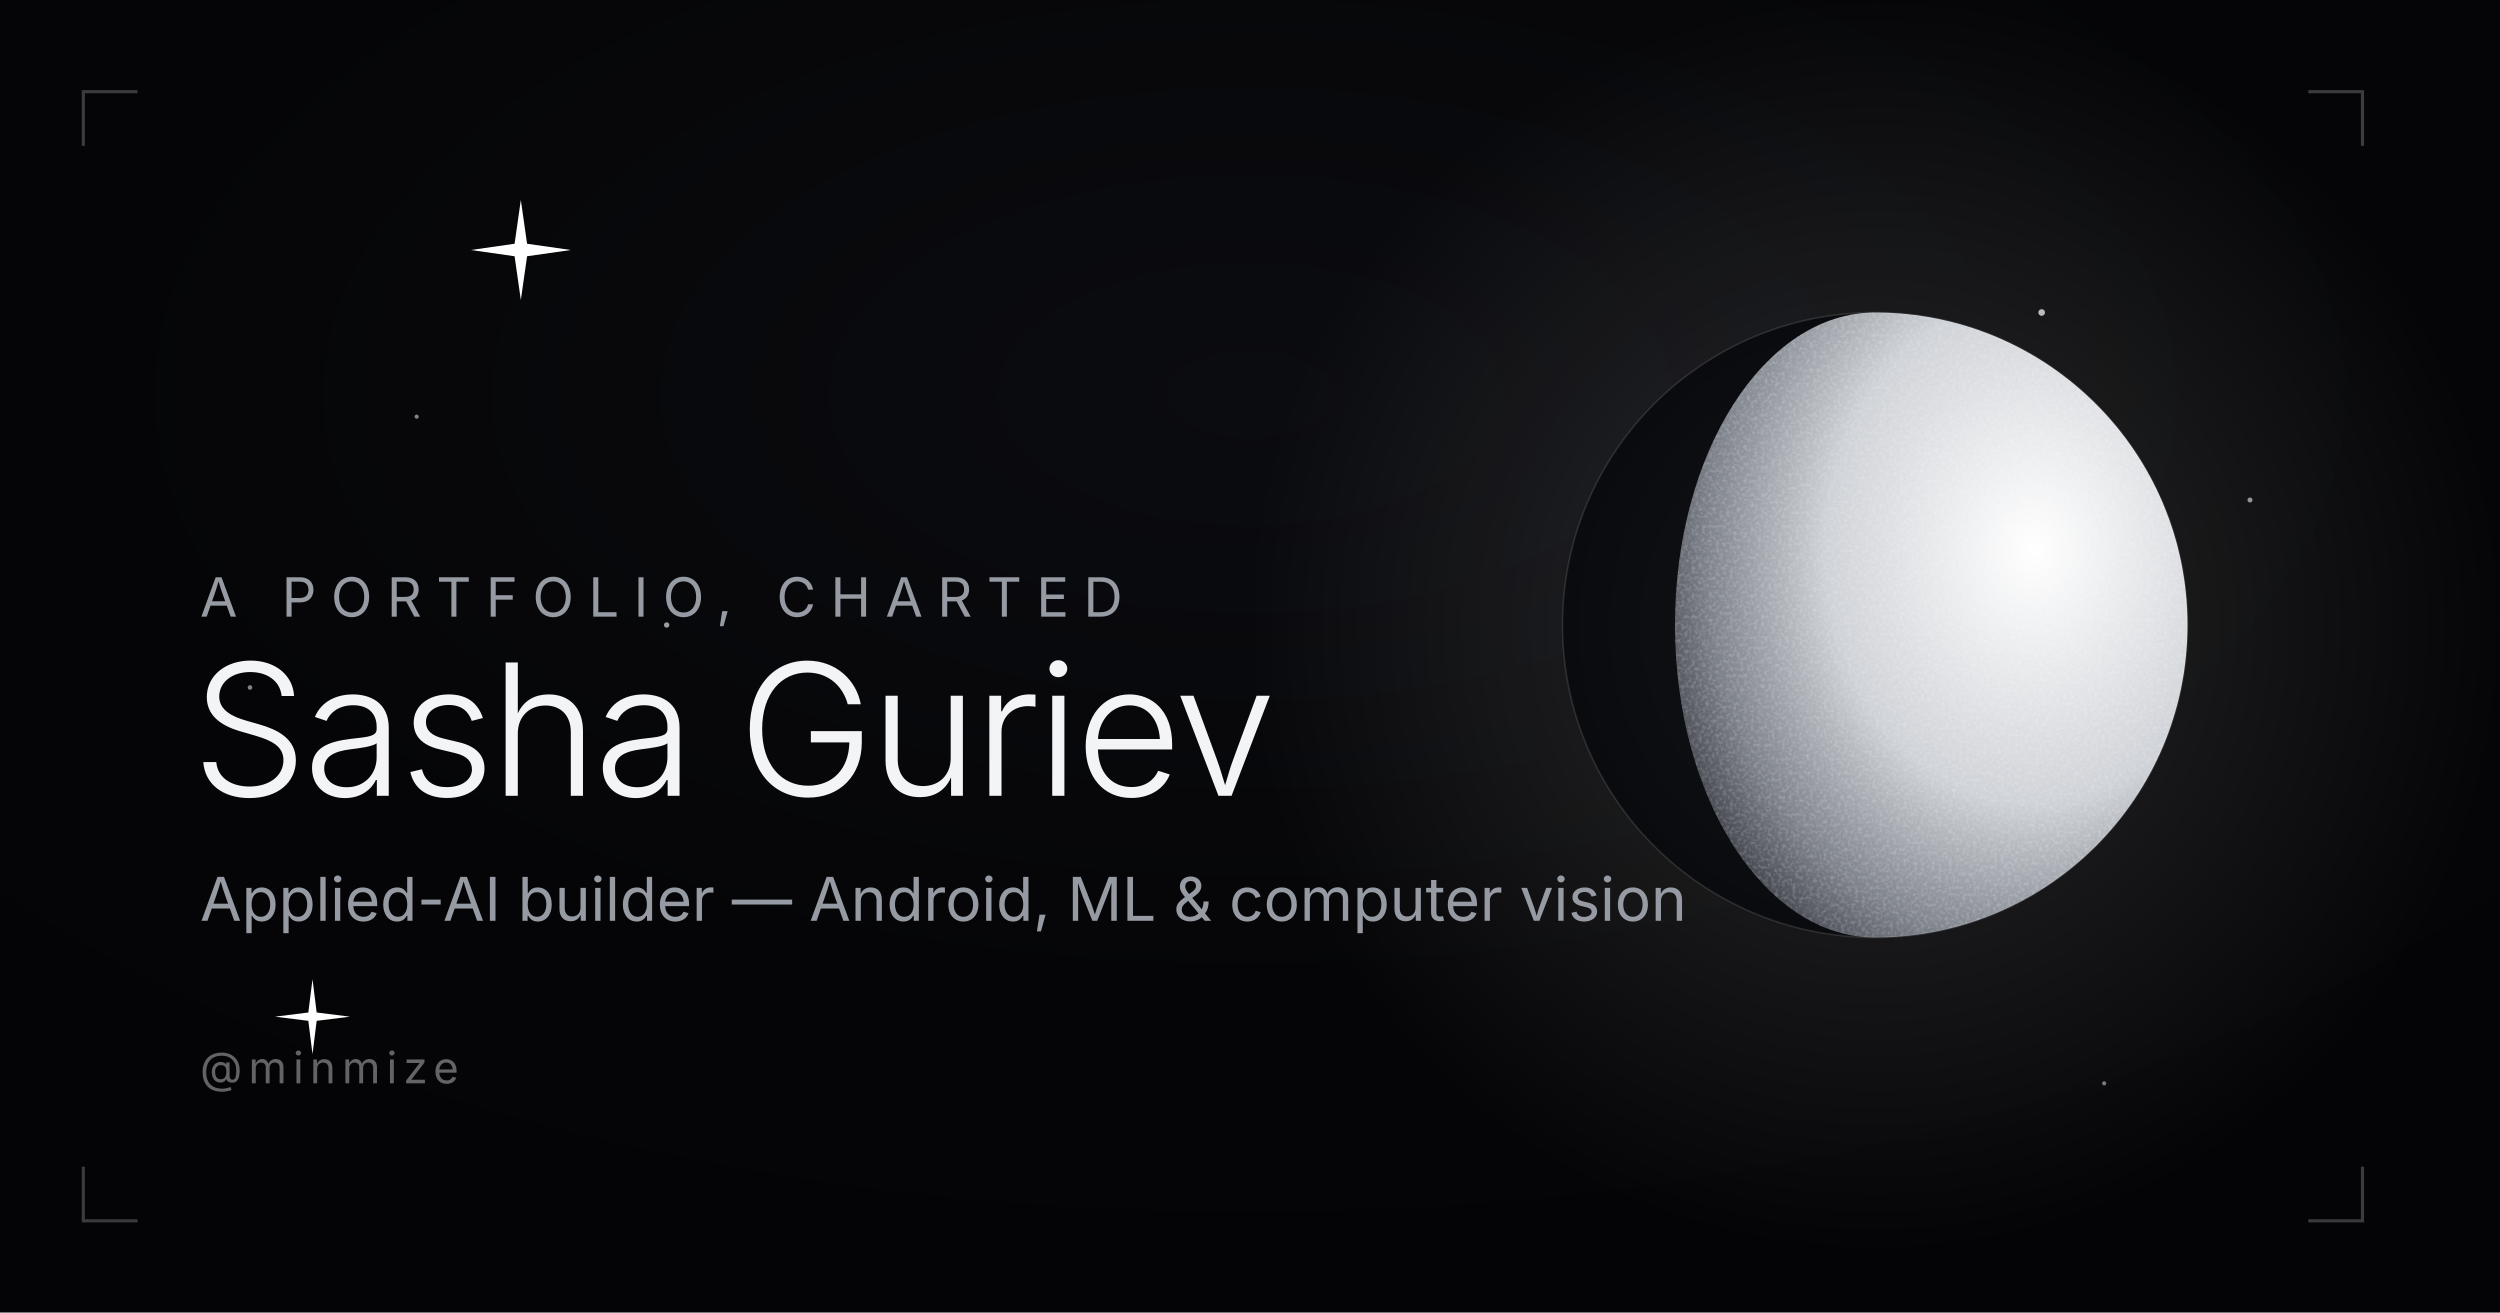
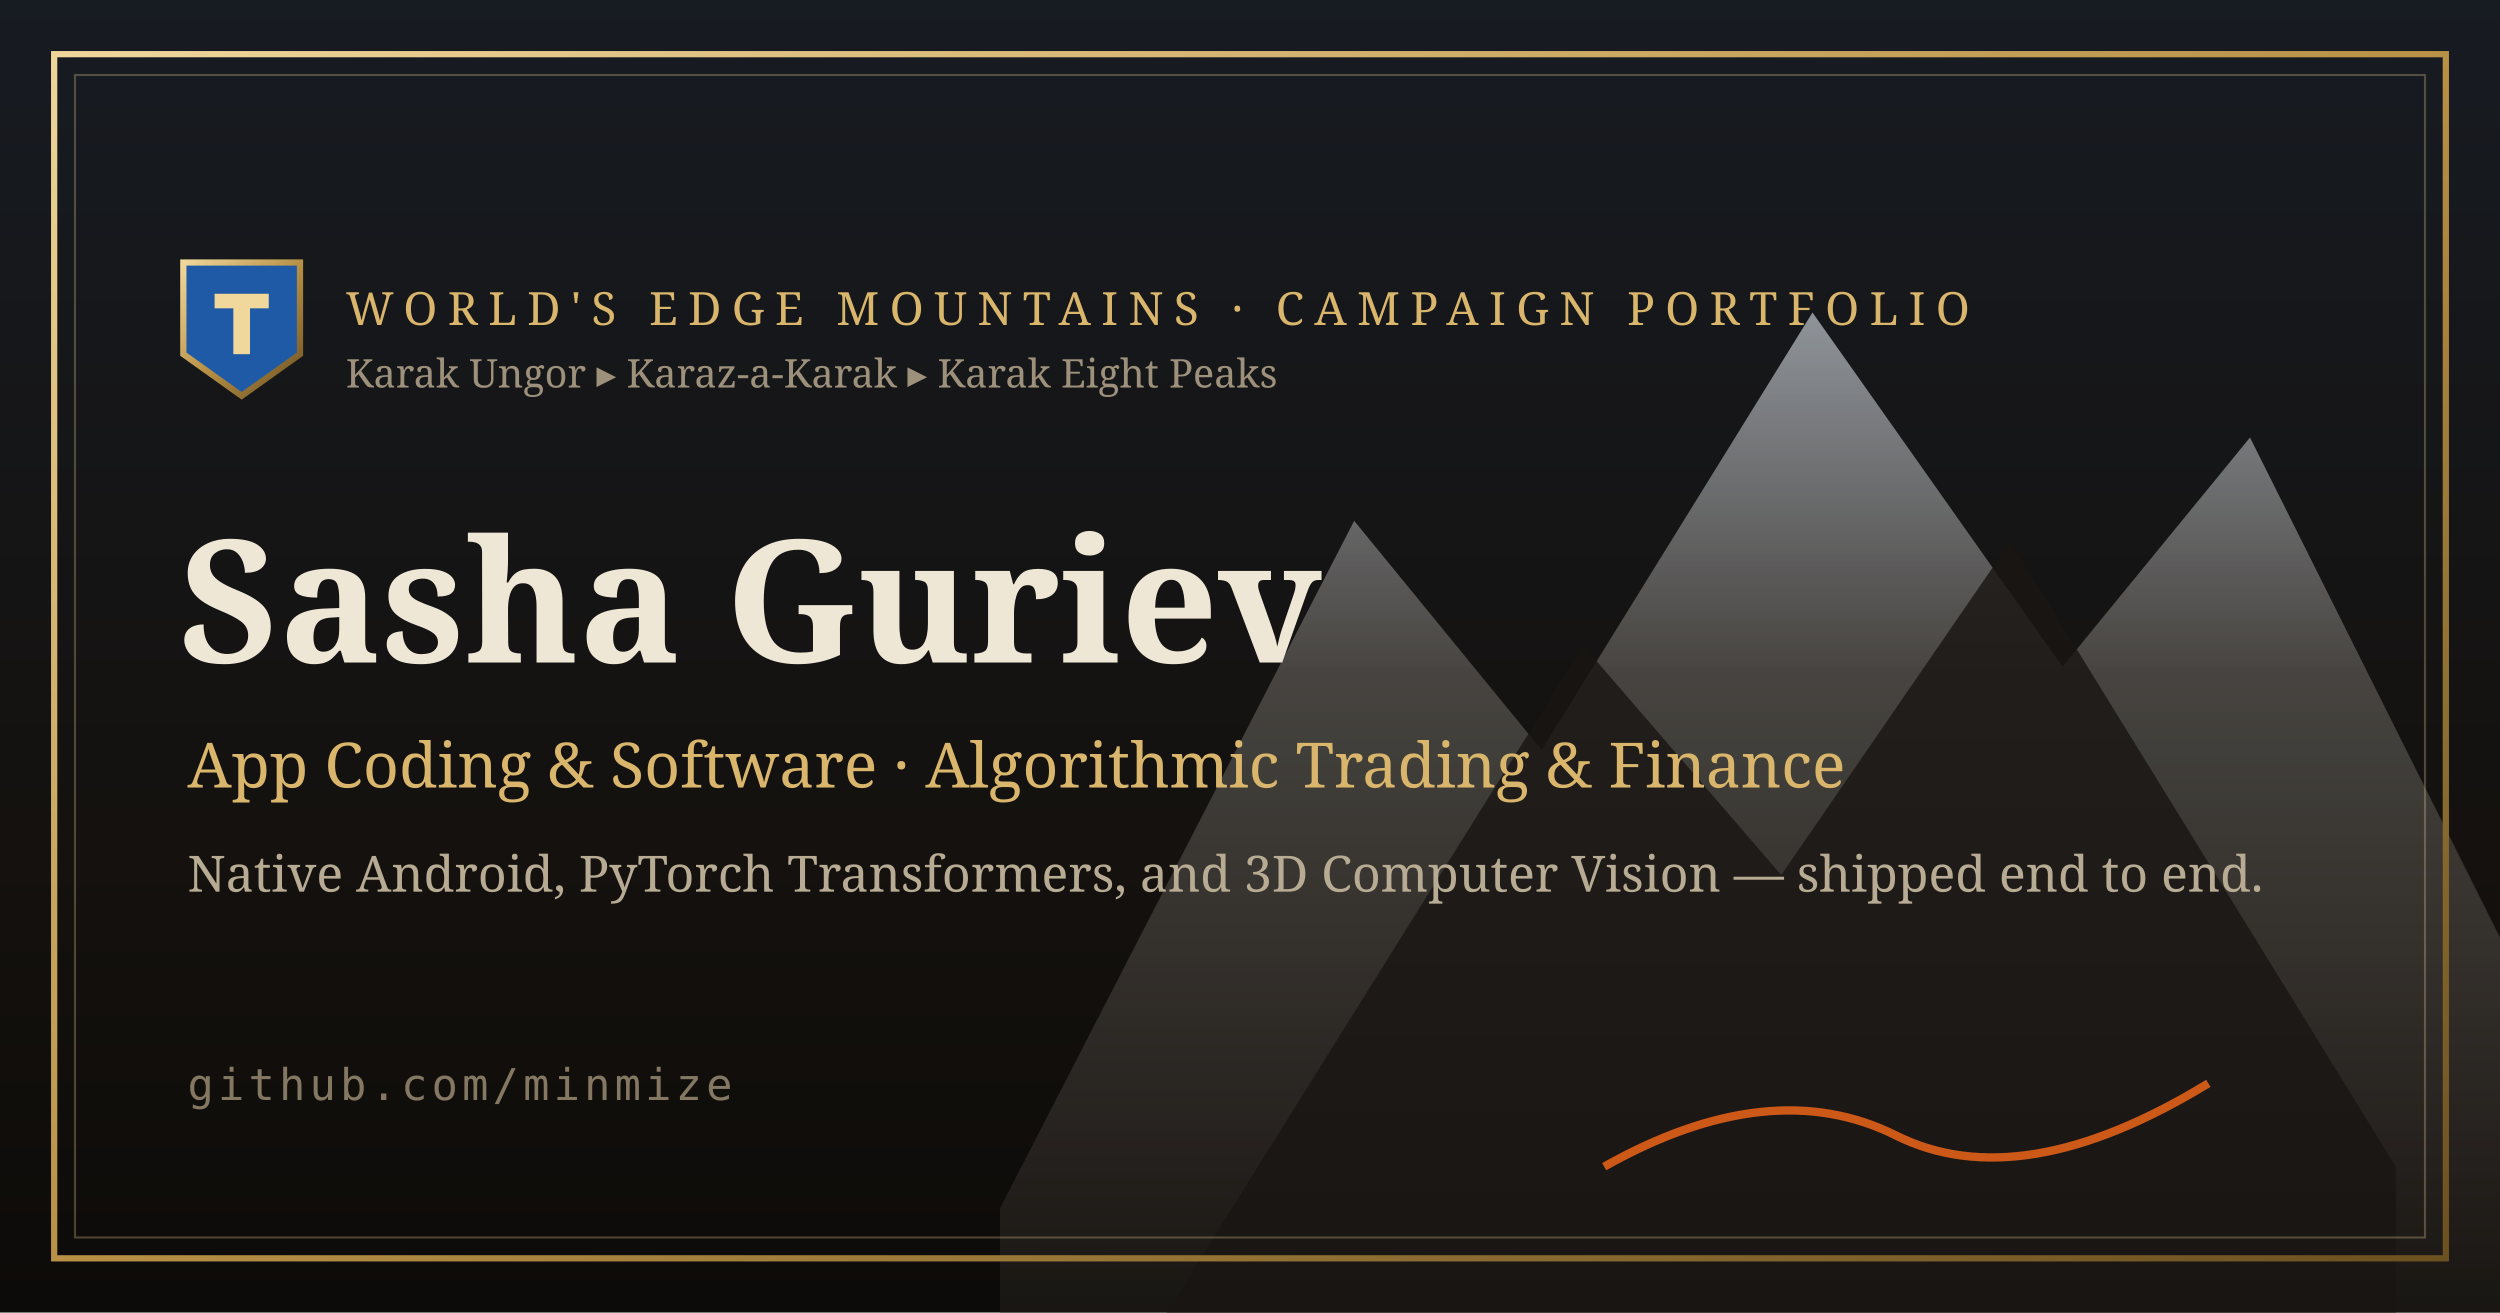
<svg xmlns="http://www.w3.org/2000/svg" viewBox="0 0 1200 630" width="1200" height="630">
  <defs>
-     <radialGradient id="bg" cx="50%" cy="30%" r="78%">
-       <stop offset="0%" stop-color="#0b0c10" />
-       <stop offset="60%" stop-color="#050507" />
-       <stop offset="100%" stop-color="#040406" />
-     </radialGradient>
-     <radialGradient id="glow" cx="50%" cy="50%" r="50%">
-       <stop offset="0%" stop-color="rgba(255,255,255,0.26)" />
-       <stop offset="44%" stop-color="rgba(255,255,255,0.08)" />
-       <stop offset="100%" stop-color="rgba(255,255,255,0)" />
-     </radialGradient>
-     <radialGradient id="face" cx="70%" cy="38%" r="78%">
-       <stop offset="0%" stop-color="#ffffff" />
-       <stop offset="52%" stop-color="#cfd2d7" />
-       <stop offset="82%" stop-color="#7e828b" />
-       <stop offset="100%" stop-color="#3b3e45" />
-     </radialGradient>
-     <radialGradient id="shade" cx="50%" cy="50%" r="50%">
-       <stop offset="0%" stop-color="#14151a" />
-       <stop offset="100%" stop-color="#0a0b0e" />
-     </radialGradient>
-     <filter id="grain">
-       <feTurbulence type="fractalNoise" baseFrequency="0.6" numOctaves="2" seed="11" stitchTiles="stitch" result="t" />
-       <feColorMatrix in="t" type="matrix" values="0 0 0 0 1  0 0 0 0 1  0 0 0 0 1  0 0 0 2.4 -1.0" />
-     </filter>
-     <clipPath id="lit">
-       <path d="M0 -150 A 150 150 0 0 1 0 150 A 96 150 0 0 1 0 -150 Z" />
-     </clipPath>
+     <linearGradient id="sky" x1="0" y1="0" x2="0" y2="1">
+       <stop offset="0%" stop-color="#171b22" />
+       <stop offset="65%" stop-color="#14110e" />
+       <stop offset="100%" stop-color="#0d0b09" />
+     </linearGradient>
+     <linearGradient id="snowPeak" x1="0" y1="0" x2="0" y2="1">
+       <stop offset="0%" stop-color="#e5ecf4" />
+       <stop offset="36%" stop-color="#6b6761" />
+       <stop offset="100%" stop-color="#221e1a" />
+     </linearGradient>
+     <linearGradient id="brass" x1="0" y1="0" x2="1" y2="1">
+       <stop offset="0%" stop-color="#f0d79c" />
+       <stop offset="50%" stop-color="#b89146" />
+       <stop offset="100%" stop-color="#6b5020" />
+     </linearGradient>
  </defs>
-   <rect width="1200" height="630" fill="url(#bg)" />
-   <g fill="none" stroke="rgba(255,255,255,0.22)" stroke-width="1.5">
-     <path d="M40 70 v-26 h26" />
-     <path d="M1134 70 v-26 h-26" />
-     <path d="M40 560 v26 h26" />
-     <path d="M1134 560 v26 h-26" />
+   <rect width="1200" height="630" fill="url(#sky)" />
+   <polygon points="480,580 650,250 740,360 870,150 990,320 1080,210 1200,450 1200,630 480,630" fill="url(#snowPeak)" opacity="0.58" />
+   <polygon points="560,630 760,310 855,420 965,260 1150,560 1150,630" fill="#181512" opacity="0.82" />
+   <path d="M770,560 Q850,515 910,545 T1060,520" fill="none" stroke="#ff6b1a" stroke-width="4" opacity="0.78" />
+   <rect x="26" y="26" width="1148" height="578" fill="none" stroke="url(#brass)" stroke-width="3" />
+   <rect x="36" y="36" width="1128" height="558" fill="none" stroke="rgba(240,215,156,0.28)" stroke-width="1" />
+   <g transform="translate(88, 126)">
+     <polygon points="0,0 56,0 56,44 28,64 0,44" fill="#1f5aa6" stroke="url(#brass)" stroke-width="3" />
+     <path d="M15,15 H41 V22 H32 V44 H24 V22 H15 Z" fill="#f0d79c" />
  </g>
-   <g fill="#ffffff">
-     <path d="M250 96 L253 117 L274 120 L253 123 L250 144 L247 123 L226 120 L247 117 Z" />
-     <path d="M150 470 L152 486 L168 488 L152 490 L150 506 L148 490 L132 488 L148 486 Z" />
-     <circle cx="980" cy="150" r="1.6" opacity="0.7" />
-     <circle cx="1080" cy="240" r="1.2" opacity="0.55" />
-     <circle cx="320" cy="300" r="1.3" opacity="0.6" />
-     <circle cx="200" cy="200" r="1" opacity="0.5" />
-     <circle cx="120" cy="330" r="1.1" opacity="0.5" />
-     <circle cx="1010" cy="520" r="1" opacity="0.45" />
-   </g>
-   <g transform="translate(900,300)">
-     <circle r="300" fill="url(#glow)" />
-     <circle r="150" fill="url(#shade)" />
-     <path d="M0 -150 A 150 150 0 0 1 0 150 A 96 150 0 0 1 0 -150 Z" fill="url(#face)" />
-     <circle r="150" fill="#ffffff" clip-path="url(#lit)" filter="url(#grain)" opacity="0.2" />
-     <circle r="150" fill="none" stroke="rgba(255,255,255,0.12)" stroke-width="0.75" />
-   </g>
-   <text x="96" y="296" font-family="Inter, system-ui, sans-serif" font-size="26" letter-spacing="7" fill="#969aa3">A PORTFOLIO, CHARTED</text>
-   <text x="92" y="382" font-family="Inter, system-ui, sans-serif" font-size="88" font-weight="300" letter-spacing="-2" fill="#f3f4f6">Sasha Guriev</text>
-   <text x="96" y="442" font-family="Inter, system-ui, sans-serif" font-size="29" fill="#969aa3">Applied-AI builder — Android, ML &amp; computer vision</text>
-   <text x="96" y="520" font-family="Inter, system-ui, sans-serif" font-size="21" fill="rgba(243,244,246,0.40)" letter-spacing="3">@minmize</text>
+   <text x="166" y="156" font-family="Cinzel, Georgia, serif" font-size="22" letter-spacing="5" fill="#d9b66c">WORLD'S EDGE MOUNTAINS · CAMPAIGN PORTFOLIO</text>
+   <text x="166" y="186" font-family="Georgia, serif" font-size="19" fill="#9e917b">Karak Ungor ▸ Karaz-a-Karak ▸ Karak Eight Peaks</text>
+   <text x="86" y="318" font-family="Cinzel, Georgia, serif" font-size="82" font-weight="700" fill="#efe7d6">Sasha Guriev</text>
+   <text x="90" y="378" font-family="Georgia, serif" font-size="30" fill="#d9b66c">App Coding &amp; Software · Algorithmic Trading &amp; Finance</text>
+   <text x="90" y="428" font-family="Georgia, serif" font-size="24" fill="#b8ab93">Native Android, PyTorch Transformers, and 3D Computer Vision — shipped end to end.</text>
+   <text x="90" y="528" font-family="monospace" font-size="21" letter-spacing="2" fill="#847863">github.com/minmize</text>
</svg>
